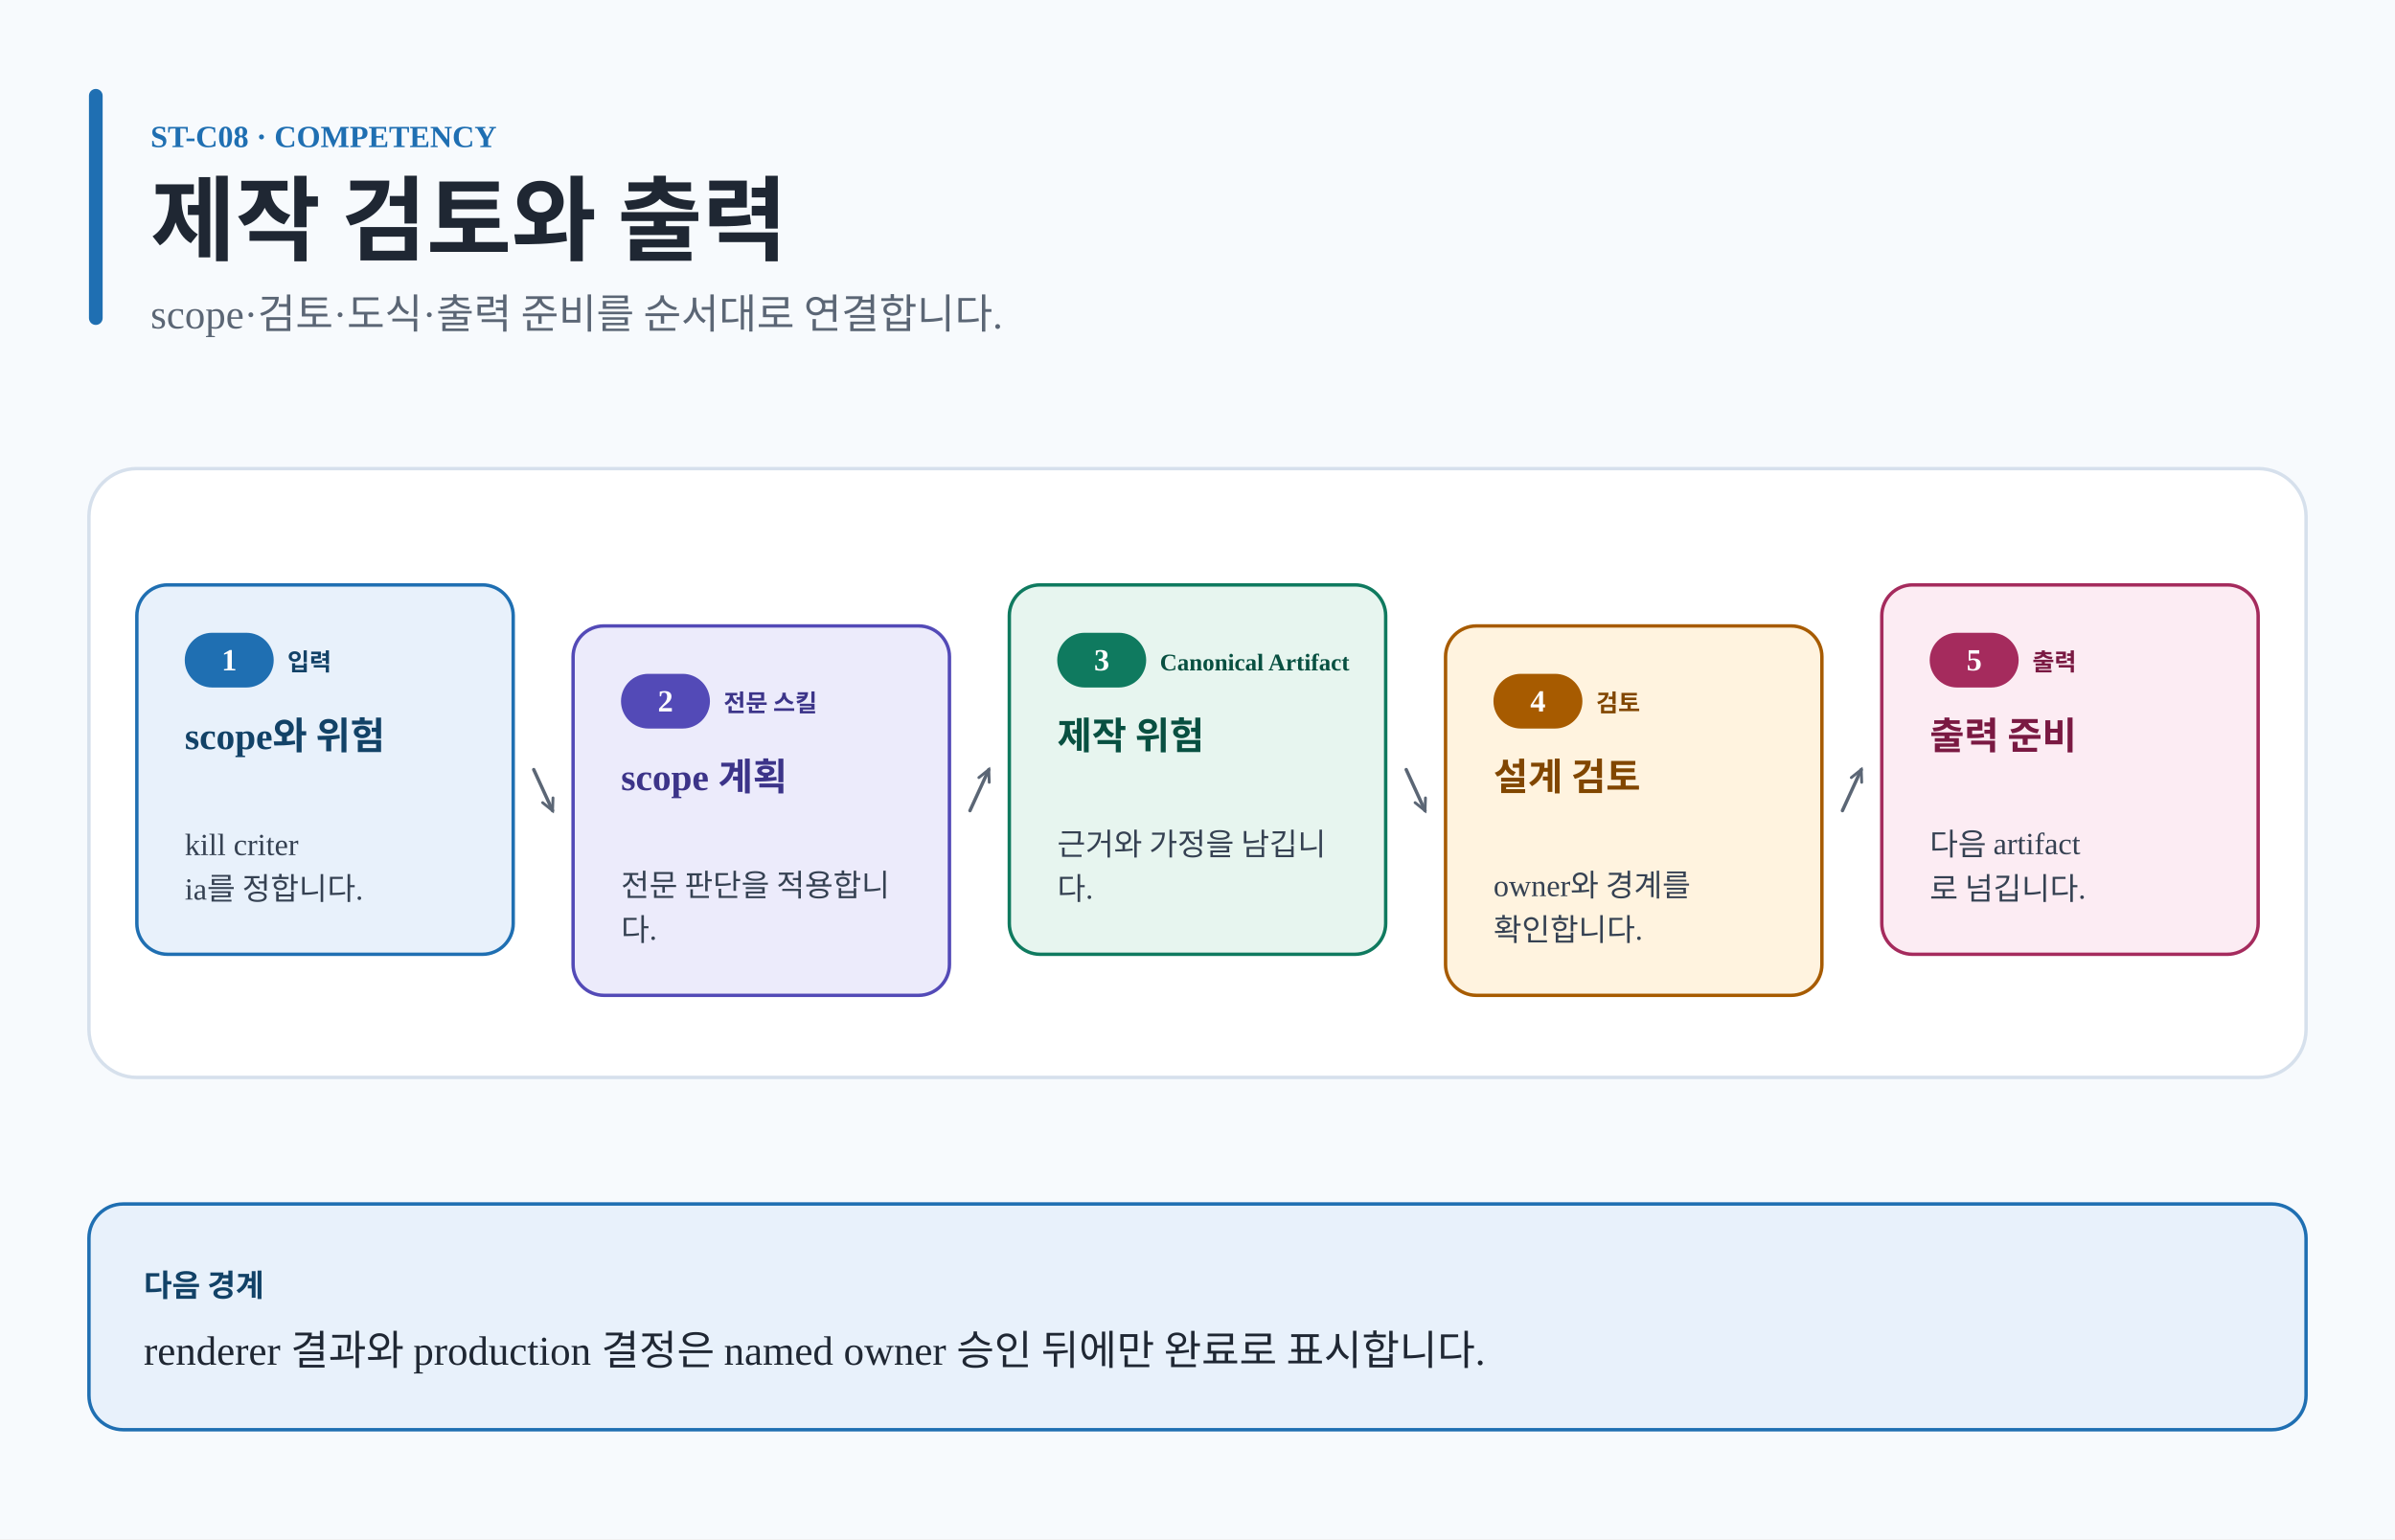
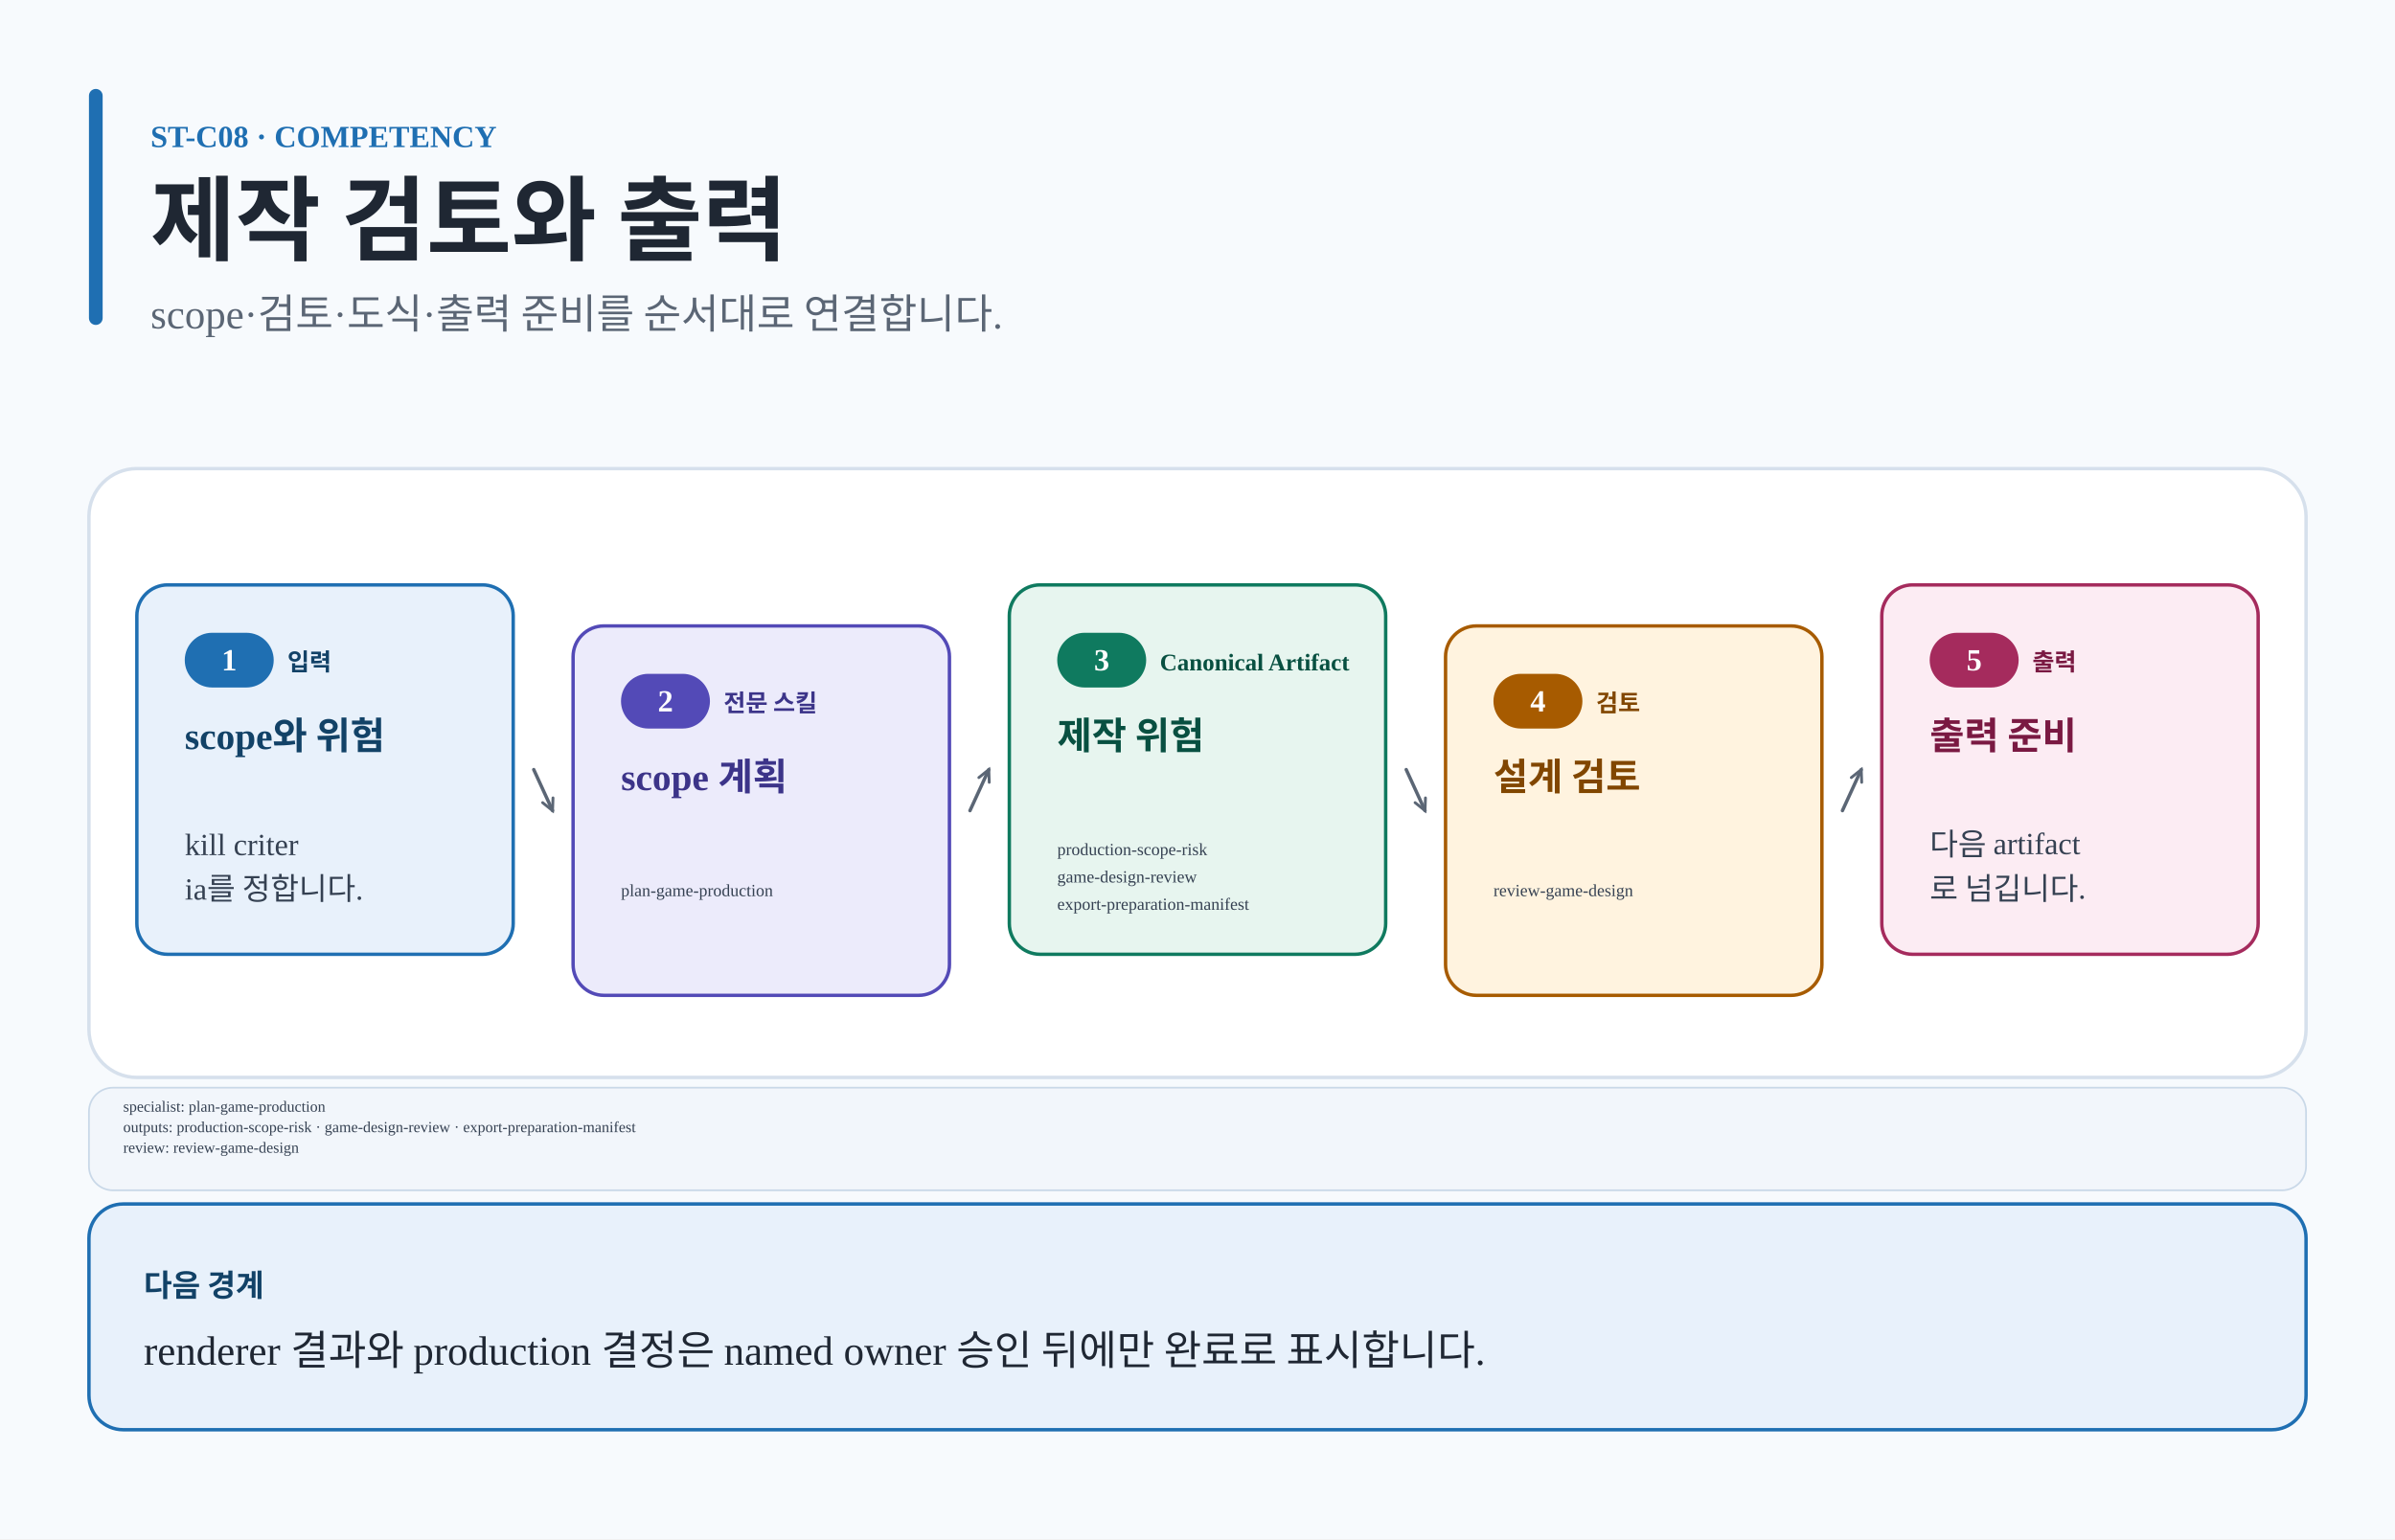
<svg xmlns="http://www.w3.org/2000/svg" viewBox="0 0 1400 900" width="1400" height="900" role="img" aria-label="제작과 검토 및 이미지와 출력 준비의 흐름">
  <defs>
    <marker id="open-arrow" viewBox="0 0 12 12" refX="10" refY="6" markerWidth="10" markerHeight="10" markerUnits="userSpaceOnUse" orient="auto">
      <path d="M 2 2 L 10 6 L 2 10" fill="none" stroke="#5B6675" stroke-width="2" stroke-linecap="round" />
    </marker>
  </defs>
  <rect width="1400" height="900" fill="#F7FAFD" />
  <rect x="52" y="52" width="8" height="138" rx="4" fill="#1F6FB2" />
  <text x="88" y="86" fill="#1F6FB2" font-size="18" font-weight="700">ST-C08 · COMPETENCY</text>
  <text x="88" y="148" fill="#1F2733" font-size="54" font-weight="700">제작 검토와 출력</text>
  <text x="88" y="192" fill="#5B6675" font-size="24">scope·검토·도식·출력 준비를 순서대로 연결합니다.</text>
  <rect x="52" y="274" width="1296" height="356" rx="28" fill="#FFFFFF" stroke="#D6E0EC" stroke-width="2" />
  <path d="M 312 450 L 323 474" fill="none" stroke="#5B6675" stroke-width="2" stroke-linecap="round" marker-end="url(#open-arrow)" />
  <path d="M 567 474 L 578 450" fill="none" stroke="#5B6675" stroke-width="2" stroke-linecap="round" marker-end="url(#open-arrow)" />
  <path d="M 822 450 L 833 474" fill="none" stroke="#5B6675" stroke-width="2" stroke-linecap="round" marker-end="url(#open-arrow)" />
  <path d="M 1077 474 L 1088 450" fill="none" stroke="#5B6675" stroke-width="2" stroke-linecap="round" marker-end="url(#open-arrow)" />
  <g aria-label="읽기 순서 1: scope와 위험">
    <rect x="80" y="342" width="220" height="216" rx="18" fill="#E8F1FB" stroke="#1F6FB2" stroke-width="2" />
    <rect x="108" y="370" width="52" height="32" rx="16" fill="#1F6FB2" />
    <text x="134" y="392" text-anchor="middle" fill="#FFFFFF" font-size="18" font-weight="700">1</text>
    <text x="168" y="392" fill="#124267" font-size="14" font-weight="700">입력</text>
    <text x="108" y="438" fill="#124267" font-size="22" font-weight="700">scope와 위험</text>
    <text x="108" y="500" fill="#354152" font-size="18" font-weight="400">kill criter</text>
    <text x="108" y="526" fill="#354152" font-size="18" font-weight="400">ia를 정합니다.</text>
  </g>
  <g aria-label="읽기 순서 2: scope 계획">
    <rect x="335" y="366" width="220" height="216" rx="18" fill="#ECEBFB" stroke="#534AB7" stroke-width="2" />
    <rect x="363" y="394" width="52" height="32" rx="16" fill="#534AB7" />
    <text x="389" y="416" text-anchor="middle" fill="#FFFFFF" font-size="18" font-weight="700">2</text>
    <text x="423" y="416" fill="#3C3489" font-size="14" font-weight="700">전문 스킬</text>
    <text x="363" y="462" fill="#3C3489" font-size="22" font-weight="700">scope 계획</text>
-     <text x="363" y="524" fill="#354152" font-size="18" font-weight="400">전문 판단을 적용합니</text>
-     <text x="363" y="550" fill="#354152" font-size="18" font-weight="400">다.</text>
+     <text x="363" y="524" fill="#354152" font-size="10" textLength="164" lengthAdjust="spacingAndGlyphs">plan-game-production</text>
  </g>
  <g aria-label="읽기 순서 3: 제작 위험">
    <rect x="590" y="342" width="220" height="216" rx="18" fill="#E7F5EF" stroke="#0F7A5F" stroke-width="2" />
    <rect x="618" y="370" width="52" height="32" rx="16" fill="#0F7A5F" />
    <text x="644" y="392" text-anchor="middle" fill="#FFFFFF" font-size="18" font-weight="700">3</text>
    <text x="678" y="392" fill="#085041" font-size="14" font-weight="700">Canonical Artifact</text>
    <text x="618" y="438" fill="#085041" font-size="22" font-weight="700">제작 위험</text>
-     <text x="618" y="500" fill="#354152" font-size="18" font-weight="400">근거와 가정을 남깁니</text>
-     <text x="618" y="526" fill="#354152" font-size="18" font-weight="400">다.</text>
+     <text x="618" y="500" fill="#354152" font-size="10" textLength="164" lengthAdjust="spacingAndGlyphs">production-scope-risk</text>
+     <text x="618" y="516" fill="#354152" font-size="10" textLength="164" lengthAdjust="spacingAndGlyphs">game-design-review</text>
+     <text x="618" y="532" fill="#354152" font-size="10" textLength="164" lengthAdjust="spacingAndGlyphs">export-preparation-manifest</text>
  </g>
  <g aria-label="읽기 순서 4: 설계 검토">
    <rect x="845" y="366" width="220" height="216" rx="18" fill="#FFF3DF" stroke="#A75B00" stroke-width="2" />
    <rect x="873" y="394" width="52" height="32" rx="16" fill="#A75B00" />
    <text x="899" y="416" text-anchor="middle" fill="#FFFFFF" font-size="18" font-weight="700">4</text>
    <text x="933" y="416" fill="#814600" font-size="14" font-weight="700">검토</text>
    <text x="873" y="462" fill="#814600" font-size="22" font-weight="700">설계 검토</text>
-     <text x="873" y="524" fill="#354152" font-size="18" font-weight="400">owner와 경계를 </text>
-     <text x="873" y="550" fill="#354152" font-size="18" font-weight="400">확인합니다.</text>
+     <text x="873" y="524" fill="#354152" font-size="10" textLength="164" lengthAdjust="spacingAndGlyphs">review-game-design</text>
  </g>
  <g aria-label="읽기 순서 5: 출력 준비">
    <rect x="1100" y="342" width="220" height="216" rx="18" fill="#FCECF3" stroke="#A52B5D" stroke-width="2" />
    <rect x="1128" y="370" width="52" height="32" rx="16" fill="#A52B5D" />
    <text x="1154" y="392" text-anchor="middle" fill="#FFFFFF" font-size="18" font-weight="700">5</text>
    <text x="1188" y="392" fill="#7A1942" font-size="14" font-weight="700">출력</text>
    <text x="1128" y="438" fill="#7A1942" font-size="22" font-weight="700">출력 준비</text>
    <text x="1128" y="500" fill="#354152" font-size="18" font-weight="400">다음 artifact</text>
    <text x="1128" y="526" fill="#354152" font-size="18" font-weight="400">로 넘깁니다.</text>
  </g>
+   <rect x="52" y="636" width="1296" height="60" rx="14" fill="#F2F6FB" stroke="#C9D8E8" stroke-width="1" />
+   <text x="72" y="650" fill="#354152" font-size="9">specialist: plan-game-production</text>
+   <text x="72" y="662" fill="#354152" font-size="9">outputs: production-scope-risk · game-design-review · export-preparation-manifest</text>
+   <text x="72" y="674" fill="#354152" font-size="9">review: review-game-design</text>
  <rect x="52" y="704" width="1296" height="132" rx="20" fill="#E8F1FB" stroke="#1F6FB2" stroke-width="2" />
  <text x="84" y="758" fill="#124267" font-size="18" font-weight="700">다음 경계</text>
  <text x="84" y="798" fill="#1F2733" font-size="24">renderer 결과와 production 결정은 named owner 승인 뒤에만 완료로 표시합니다.</text>
</svg>
